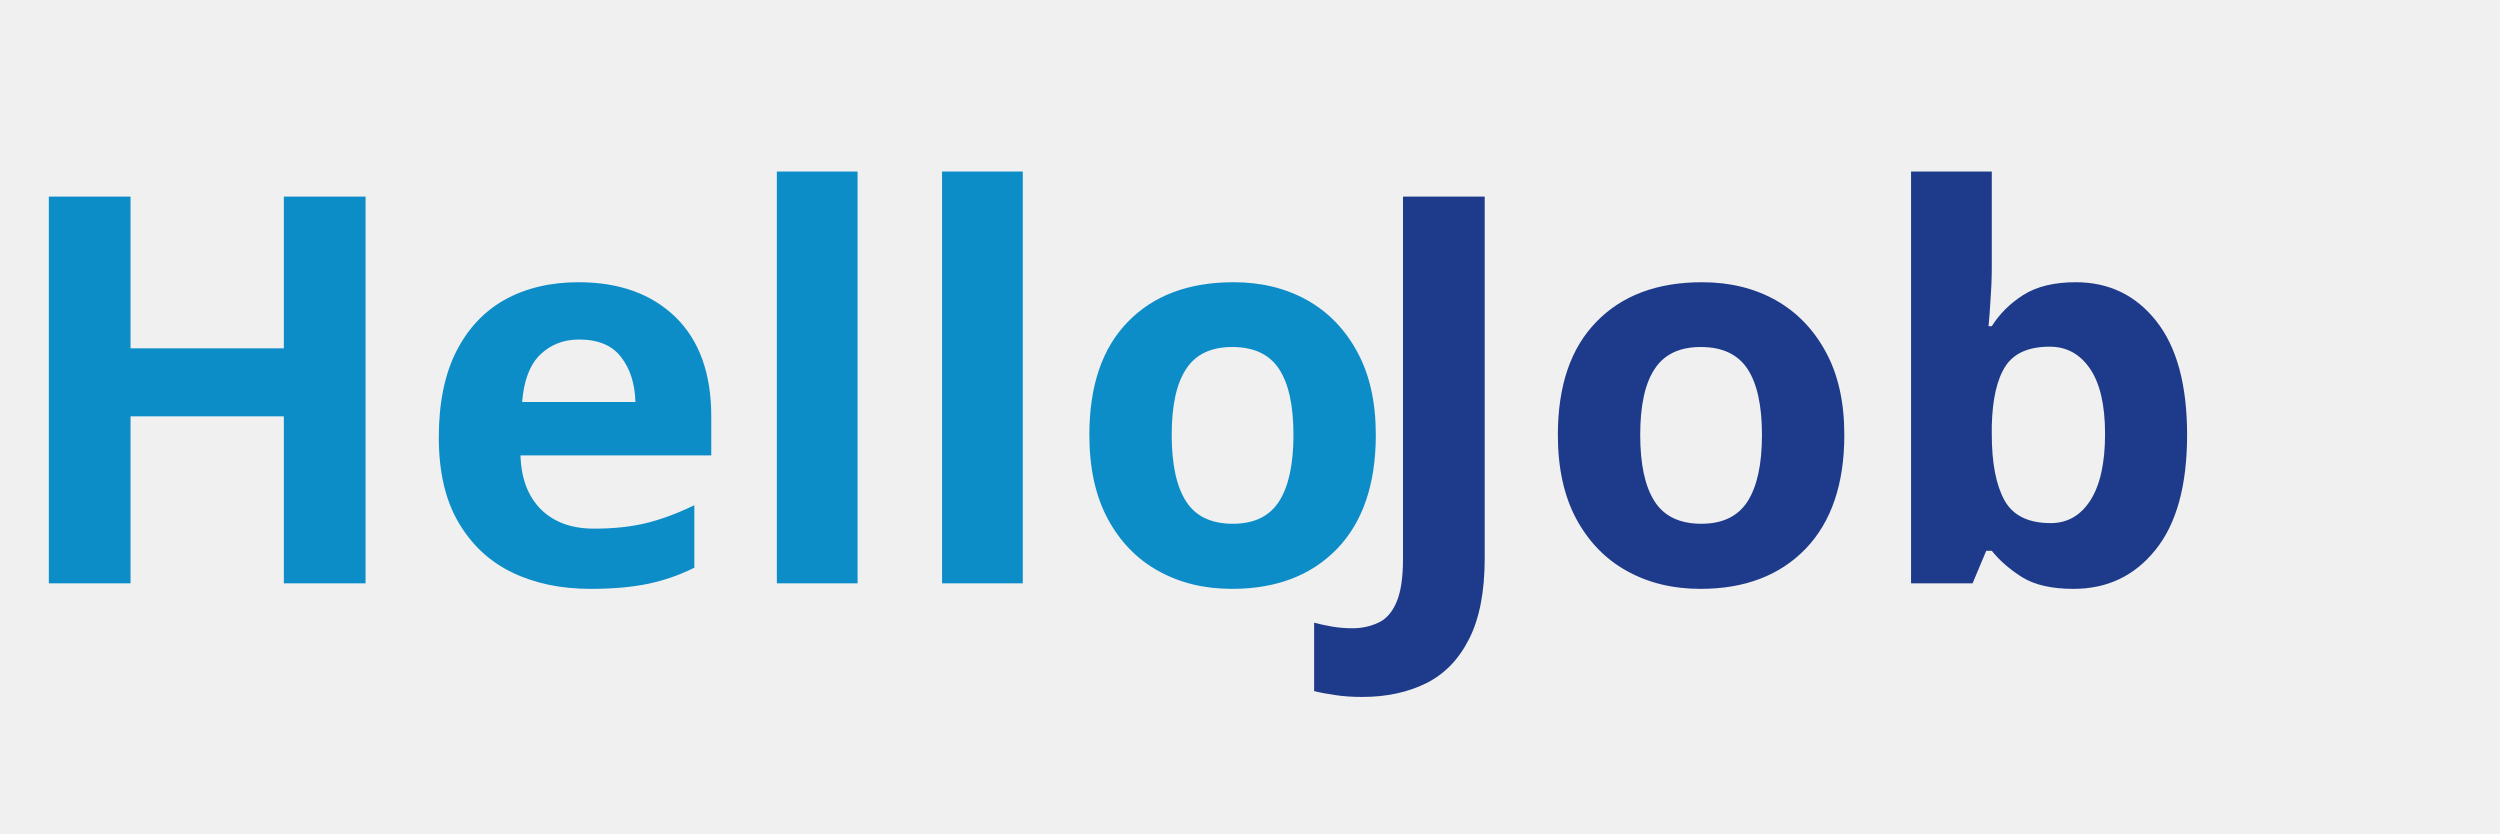
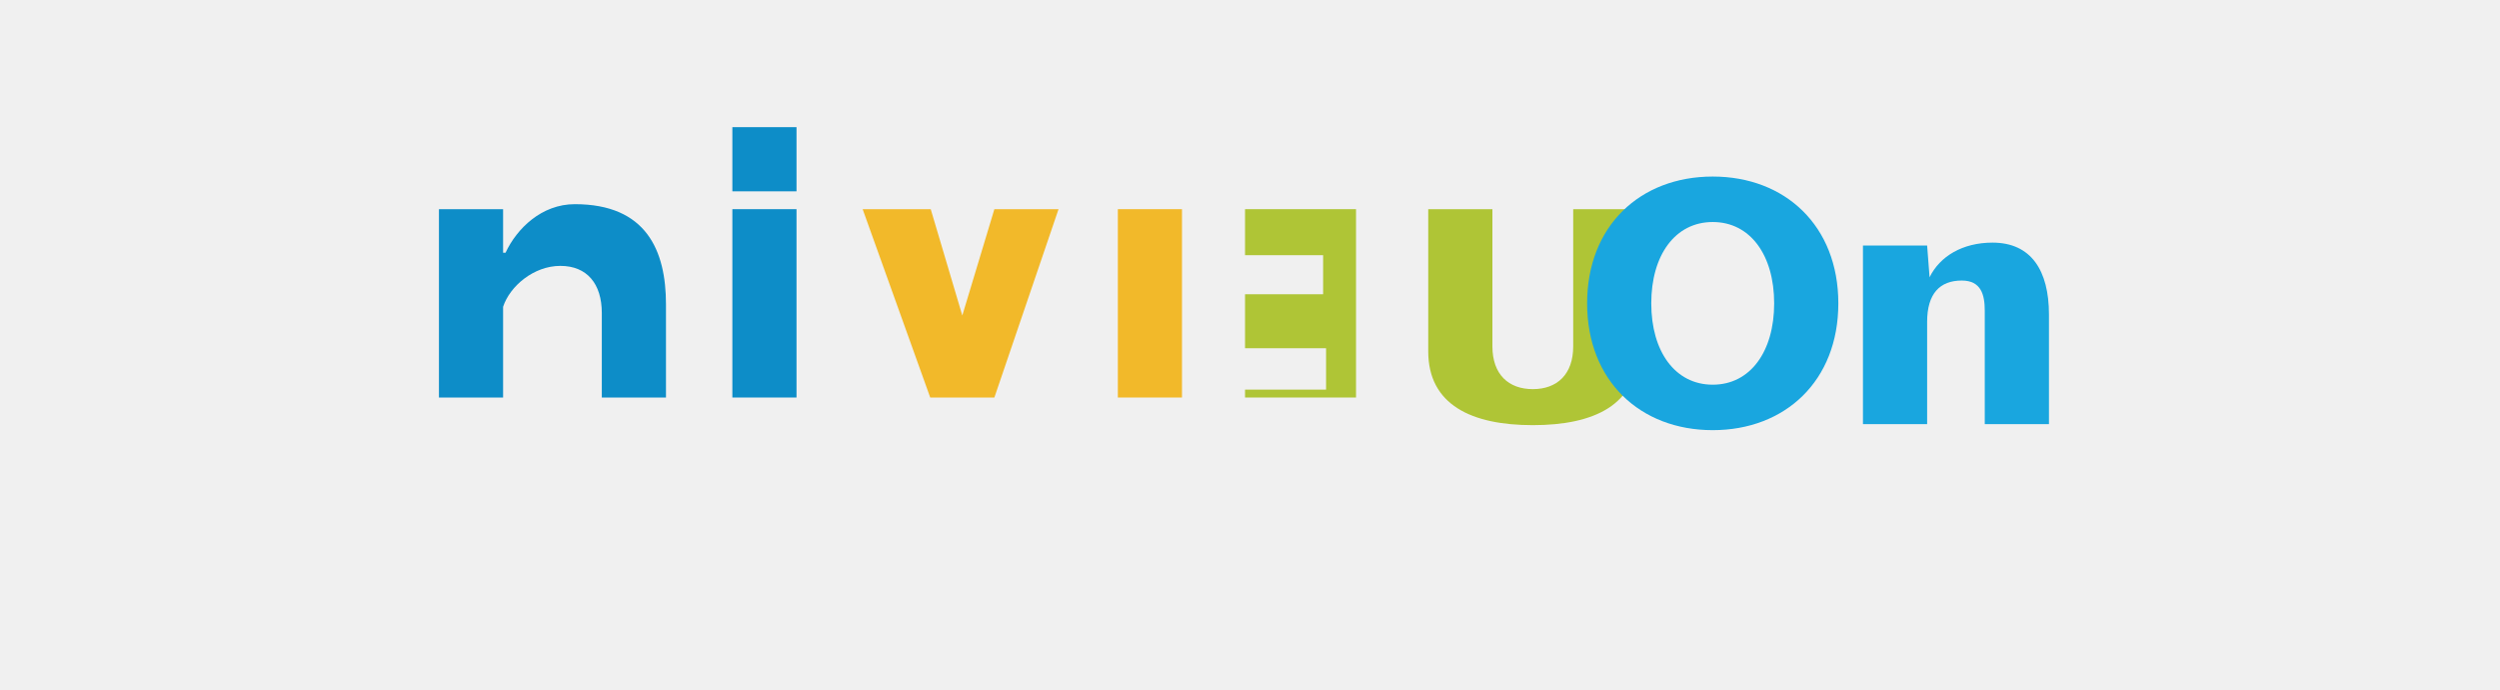
- <svg xmlns="http://www.w3.org/2000/svg" width="120" height="40" viewBox="0 0 120 40" fill="none">
-   <style>
-     .hello {
-       font: bold 26px 'Montserrat', sans-serif;
-       fill: #0D8DC8;
-     }
-     .job {
-       font: bold 26px 'Montserrat', sans-serif;
-       fill: #1E3A8A;
-     }
-   </style>
-   <text x="0" y="28" class="hello">Hello</text>
-   <text x="65" y="28" class="job">Job</text>
+ <svg xmlns="http://www.w3.org/2000/svg" width="145" height="40" viewBox="0 0 145 40" fill="none">
+   <g clip-path="url(#clip0_103_2)">
+     <path d="M25.469 23.056V12.132H29.191V14.659H29.333C29.988 13.251 31.428 11.842 33.352 11.842C37.491 11.842 38.642 14.517 38.642 17.652V23.056H34.919V18.157C34.919 16.457 34.058 15.421 32.513 15.421C30.968 15.421 29.584 16.599 29.191 17.794V23.056H25.469Z" fill="#0D8DC8" />
+     <path d="M42.494 12.132H46.216V23.056H42.494V12.132Z" fill="#0D8DC8" />
+     <path d="M42.494 7.375H46.216V11.097H42.494V7.375Z" fill="#0D8DC8" />
+     <path d="M57.697 23.056H53.975L50.054 12.132H54.004L55.836 18.299L57.697 12.132H61.42L57.697 23.056Z" fill="#F2B92A" />
+     <path d="M68.583 23.056H64.861V12.132H68.583V23.056Z" fill="#F2B92A" />
+     <path d="M78.681 12.132H72.241V14.801H76.772V17.067H72.241V20.198H76.943V22.598H72.241V23.056H78.681V12.132Z" fill="#AFC536" />
+     <path d="M82.871 12.132H86.594V20.083C86.594 21.725 87.54 22.57 88.939 22.57C90.337 22.57 91.283 21.725 91.283 20.083V12.132H95.006V20.374C95.006 23.48 92.492 24.659 88.939 24.659C85.385 24.659 82.871 23.48 82.871 20.374V12.132Z" fill="#AFC536" />
+     <path d="M106.666 17.595C106.666 22.091 103.582 24.949 99.378 24.949C95.174 24.949 92.09 22.091 92.09 17.595C92.09 13.098 95.174 10.24 99.378 10.24C103.582 10.24 106.666 13.098 106.666 17.595ZM102.943 17.595C102.943 14.801 101.559 12.877 99.378 12.877C97.196 12.877 95.812 14.801 95.812 17.595C95.812 20.388 97.196 22.312 99.378 22.312C101.559 22.312 102.943 20.388 102.943 17.595Z" fill="#19A6DF" />
+     <path d="M118.887 18.239C118.887 15.685 117.85 14.072 115.611 14.072C113.883 14.072 112.557 14.859 111.96 16.083L111.818 14.242H108.095V24.6H111.818V18.672C111.818 17.03 112.557 16.272 113.826 16.272C114.947 16.272 115.162 17.088 115.162 18.014V24.6H118.887V18.239Z" fill="#19A6DF" />
+   </g>
+   <defs>
+     <clipPath id="clip0_103_2">
+       <rect width="145" height="40" fill="white" />
+     </clipPath>
+   </defs>
</svg>
